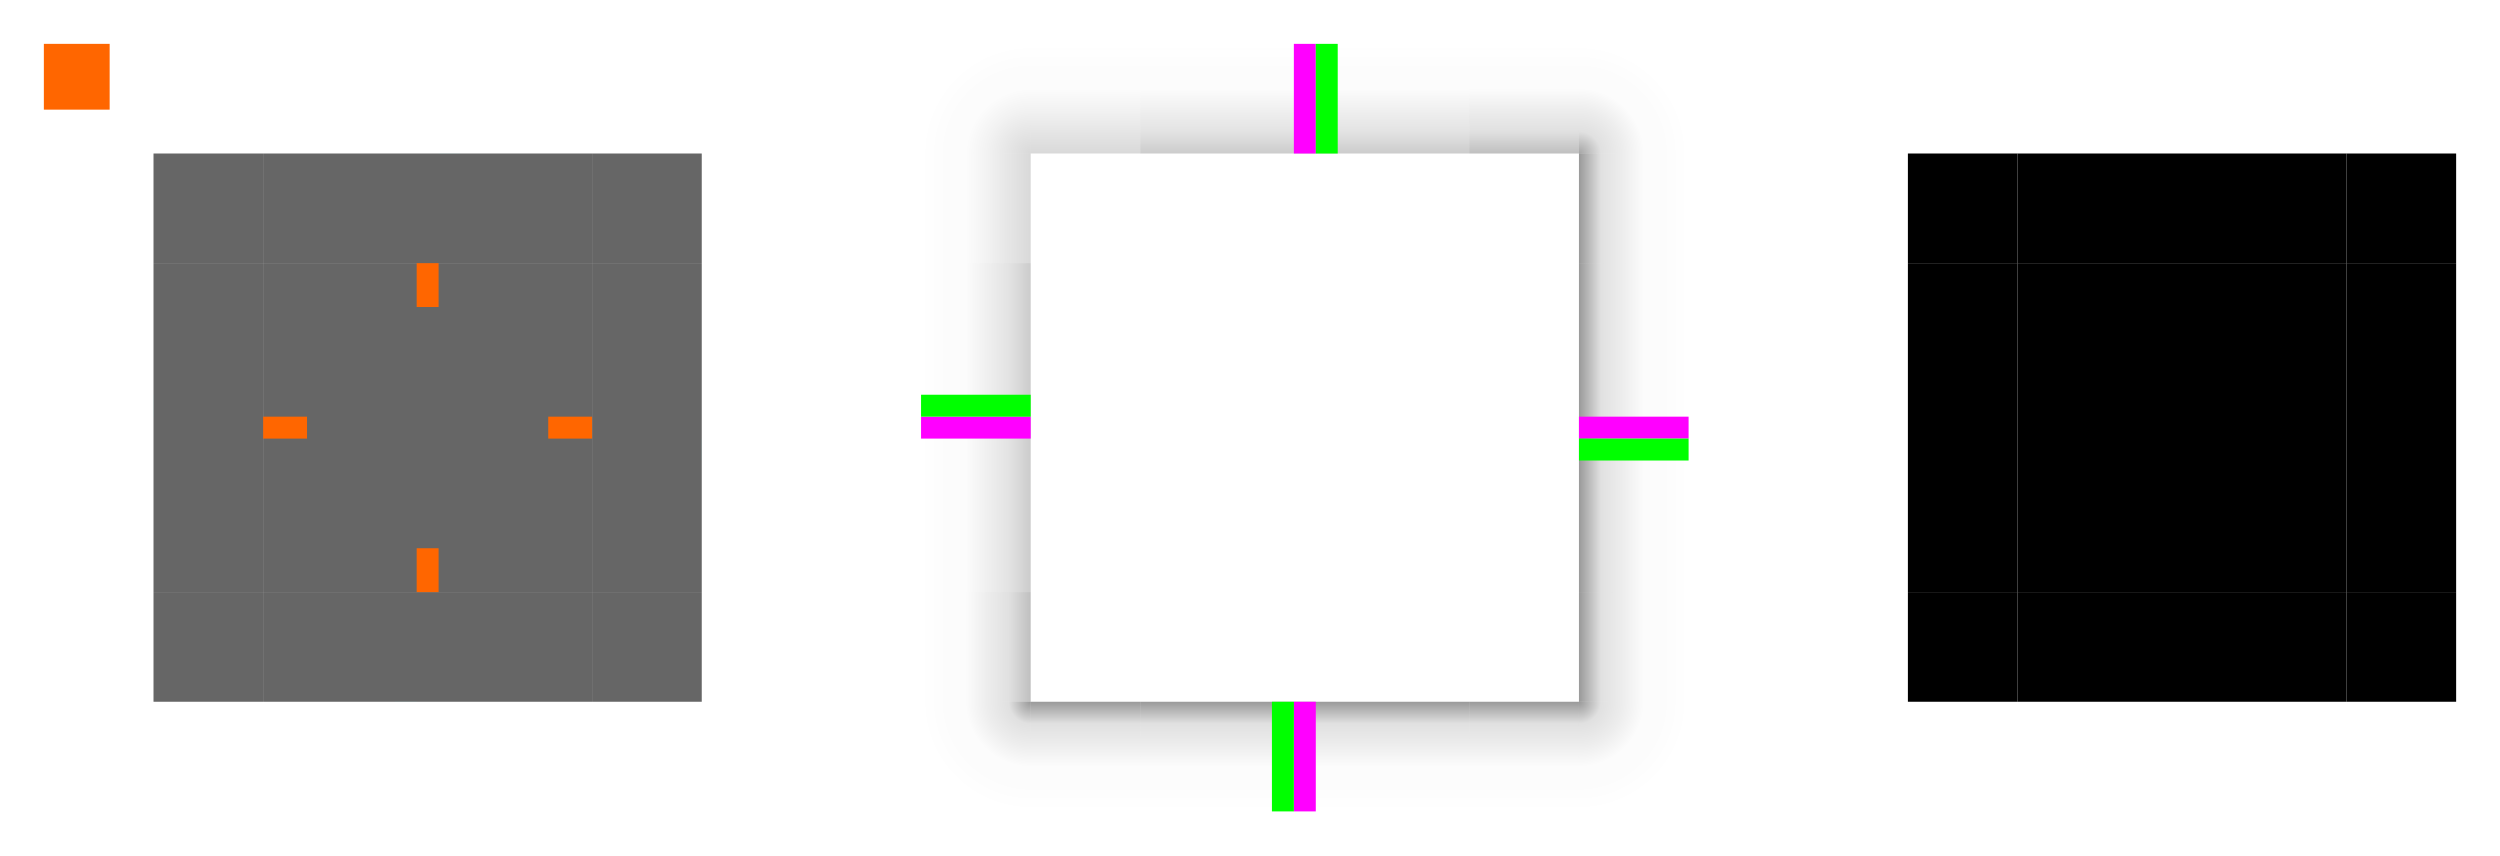
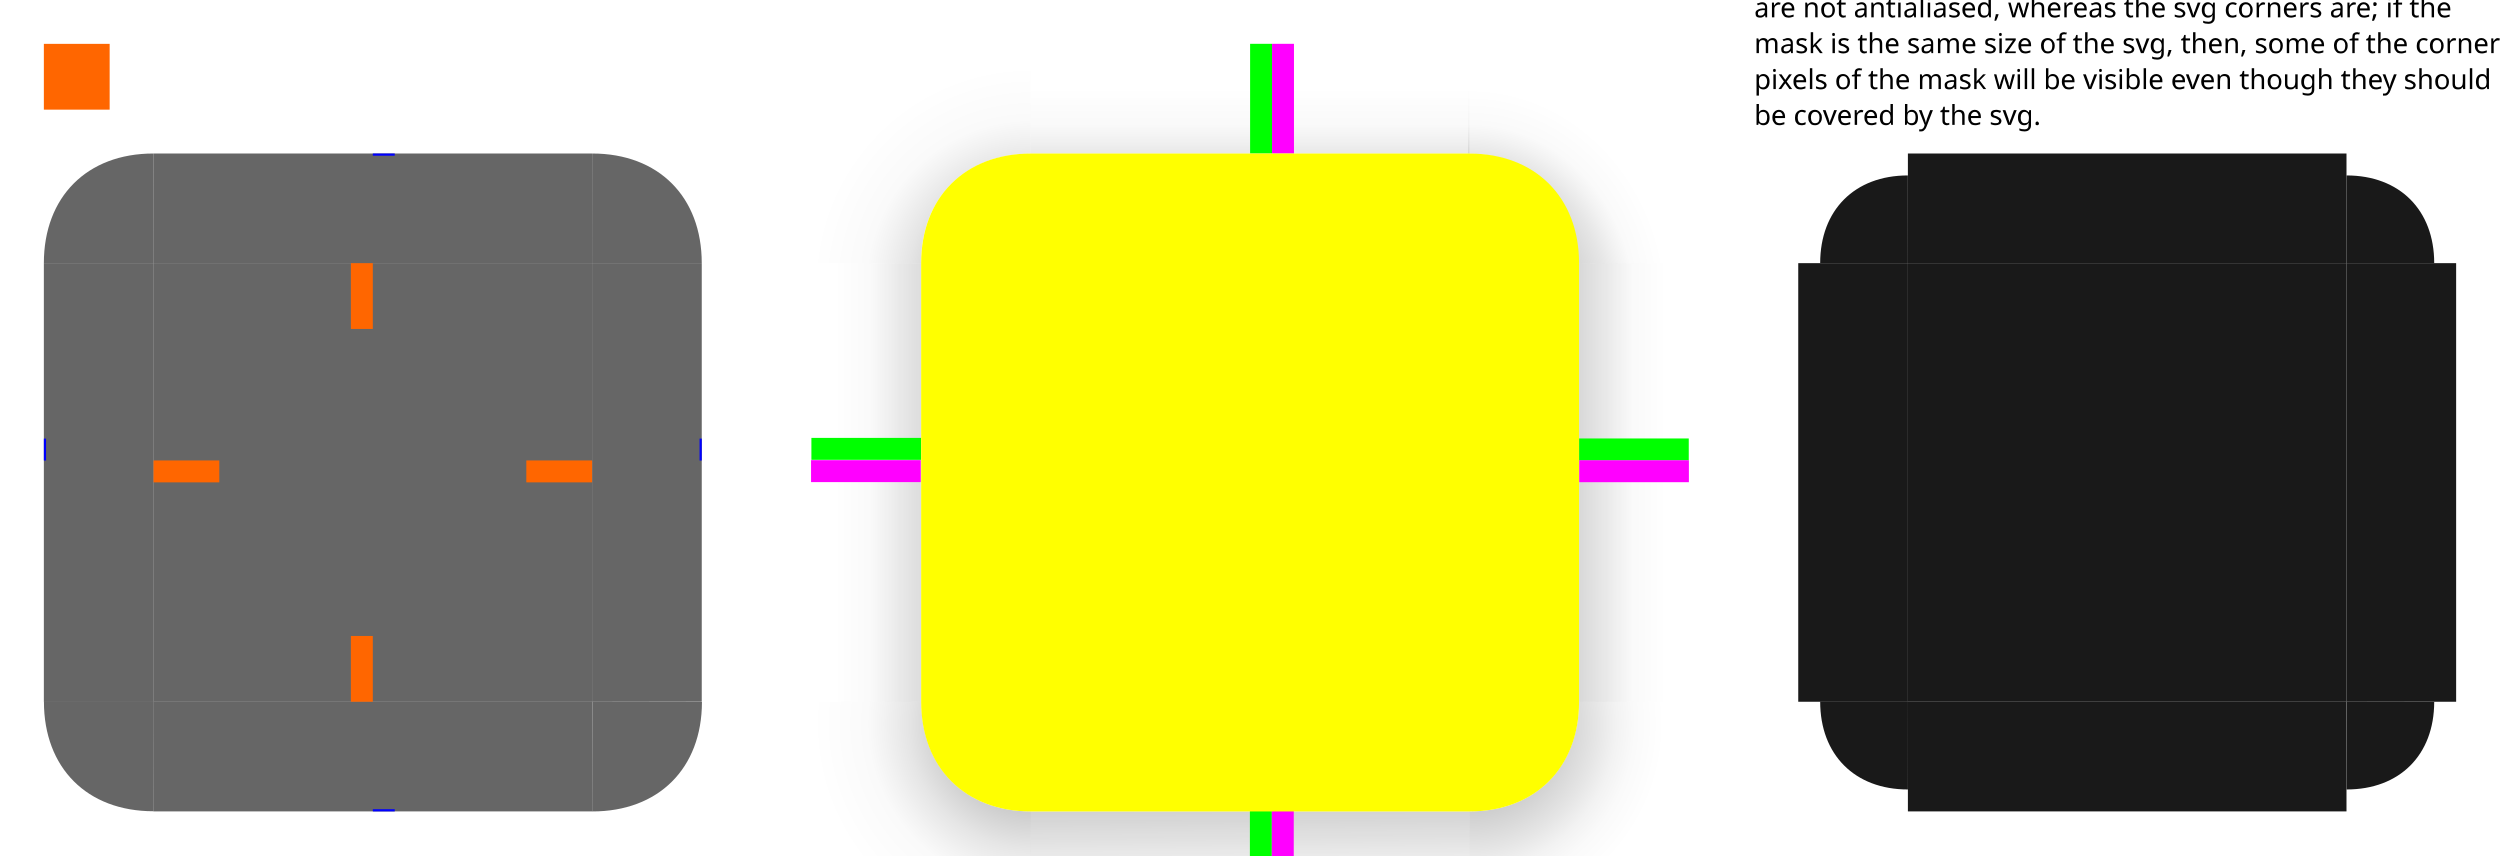
<svg xmlns="http://www.w3.org/2000/svg" xmlns:xlink="http://www.w3.org/1999/xlink" width="114" height="39" viewBox="0 0 114 39" version="1.1" id="svg5">
+   <style id="style321">
+ .ColorScheme-Background { 
+     color:#000000;
+     stop-color:#ff0f1;
+ }
+ </style>
  <defs id="defs2">
-     <linearGradient xlink:href="#linearGradient7934" id="linearGradient2326" gradientUnits="userSpaceOnUse" x1="328" y1="355" x2="328" y2="350" />
-     <linearGradient id="linearGradient7934">
-       <stop style="stop-color:#000000;stop-opacity:0.2" offset="0" id="stop7922" />
-       <stop style="stop-color:#000000;stop-opacity:0.11" offset="0.2" id="stop7924" />
-       <stop style="stop-color:#000000;stop-opacity:0.06" offset="0.4" id="stop7926" />
-       <stop style="stop-color:#000000;stop-opacity:0.01" offset="0.599" id="stop7928" />
-       <stop style="stop-color:#000000;stop-opacity:0.01" offset="0.798" id="stop7930" />
-       <stop style="stop-color:#000000;stop-opacity:0;" offset="1" id="stop7932" />
+     <linearGradient xlink:href="#linearGradient33971" id="linearGradient2868" x1="100.999" y1="180" x2="96.042" y2="180" gradientUnits="userSpaceOnUse" gradientTransform="translate(210.0053,190.0023)" />
+     <linearGradient id="linearGradient33971">
+       <stop style="stop-color:#000000;stop-opacity:0.2;" offset="0" id="stop33961" />
+       <stop style="stop-color:#000000;stop-opacity:0.1;" offset="0.388" id="stop33963" />
+       <stop style="stop-color:#000000;stop-opacity:0.05;" offset="0.556" id="stop33965" />
+       <stop style="stop-color:#000000;stop-opacity:0.02;" offset="0.687" id="stop33967" />
+       <stop style="stop-color:#000000;stop-opacity:0;" offset="1" id="stop33969" />
    </linearGradient>
-     <linearGradient xlink:href="#linearGradient7934" id="linearGradient2328" gradientUnits="userSpaceOnUse" gradientTransform="translate(-695,-40)" x1="328" y1="355" x2="328" y2="350" />
-     <linearGradient xlink:href="#linearGradient7266" id="linearGradient2330" gradientUnits="userSpaceOnUse" gradientTransform="translate(-695,-695)" x1="328" y1="355" x2="328" y2="350" />
-     <linearGradient id="linearGradient7266">
-       <stop style="stop-color:#000000;stop-opacity:0.4" offset="0" id="stop7254" />
-       <stop style="stop-color:#000000;stop-opacity:0.12" offset="0.2" id="stop7256" />
-       <stop style="stop-color:#000000;stop-opacity:0.07" offset="0.4" id="stop7258" />
-       <stop style="stop-color:#000000;stop-opacity:0.01" offset="0.599" id="stop7260" />
-       <stop style="stop-color:#000000;stop-opacity:0.01" offset="0.798" id="stop7262" />
-       <stop style="stop-color:#000000;stop-opacity:0;" offset="1" id="stop7264" />
+     <linearGradient xlink:href="#linearGradient33971" id="linearGradient13808" gradientUnits="userSpaceOnUse" x1="100.557" y1="180" x2="96.042" y2="180" gradientTransform="translate(-440.0053,190.0023)" />
+     <linearGradient xlink:href="#linearGradient33971" id="linearGradient13853" gradientUnits="userSpaceOnUse" gradientTransform="translate(-485.0022,-505.0055)" x1="100.115" y1="180" x2="95.07" y2="179.956" />
+     <linearGradient xlink:href="#linearGradient33971" id="linearGradient13898" gradientUnits="userSpaceOnUse" gradientTransform="translate(255.0023,-505.0053)" x1="101.971" y1="180" x2="97.014" y2="180" />
+     <radialGradient xlink:href="#linearGradient33985" id="radialGradient20098" cx="94.485" cy="170.113" fx="94.485" fy="170.113" r="4.998" gradientTransform="matrix(5.1180452e-4,-1.99725,2.000801,5.1270592e-4,-25.40396,549.5865)" gradientUnits="userSpaceOnUse" />
+     <linearGradient id="linearGradient33985">
+       <stop style="stop-color:#000000;stop-opacity:1;" offset="0" id="stop33973" />
+       <stop style="stop-color:#000000;stop-opacity:0.2;" offset="0.4" id="stop33975" />
+       <stop style="stop-color:#000000;stop-opacity:0.1;" offset="0.566" id="stop33977" />
+       <stop style="stop-color:#000000;stop-opacity:0.05;" offset="0.674" id="stop33979" />
+       <stop style="stop-color:#000000;stop-opacity:0.02;" offset="0.749" id="stop33981" />
+       <stop style="stop-color:#000000;stop-opacity:0;" offset="1" id="stop33983" />
    </linearGradient>
-     <linearGradient xlink:href="#linearGradient7266" id="linearGradient2332" gradientUnits="userSpaceOnUse" gradientTransform="translate(-655,-735)" x1="328" y1="355" x2="328" y2="350" />
-     <radialGradient xlink:href="#linearGradient7162" id="radialGradient5825" cx="340" cy="400" fx="340" fy="400" r="3" gradientUnits="userSpaceOnUse" gradientTransform="matrix(1.666668,-7.1111299e-6,7.1111252e-6,1.666667,-226.6699,-266.6642)" />
-     <linearGradient id="linearGradient7162">
-       <stop style="stop-color:#000000;stop-opacity:0.35" offset="0" id="stop7150" />
-       <stop style="stop-color:#000000;stop-opacity:0.12" offset="0.2" id="stop7152" />
-       <stop style="stop-color:#000000;stop-opacity:0.07" offset="0.4" id="stop7154" />
-       <stop style="stop-color:#000000;stop-opacity:0.01" offset="0.599" id="stop7156" />
-       <stop style="stop-color:#000000;stop-opacity:0.01" offset="0.798" id="stop7158" />
-       <stop style="stop-color:#000000;stop-opacity:0;" offset="1" id="stop7160" />
+     <radialGradient xlink:href="#linearGradient18642" id="radialGradient20098-9" cx="93.977" cy="170.072" fx="93.977" fy="170.072" r="4.998" gradientTransform="matrix(-0.01034398,-1.997223,-1.80627,0.00935499,643.1936,548.0832)" gradientUnits="userSpaceOnUse" />
+     <linearGradient id="linearGradient18642">
+       <stop style="stop-color:#000000;stop-opacity:1;" offset="0" id="stop18638" />
+       <stop style="stop-color:#000000;stop-opacity:0.2;" offset="0.496" id="stop21558" />
+       <stop style="stop-color:#000000;stop-opacity:0.1;" offset="0.693" id="stop20100" />
+       <stop style="stop-color:#000000;stop-opacity:0.05;" offset="0.774" id="stop20102" />
+       <stop style="stop-color:#000000;stop-opacity:0.02;" offset="0.833" id="stop20104" />
+       <stop style="stop-color:#000000;stop-opacity:0;" offset="1" id="stop18640" />
    </linearGradient>
-     <linearGradient xlink:href="#linearGradient921" id="linearGradient6084" x1="337" y1="400" x2="337" y2="395" gradientUnits="userSpaceOnUse" />
-     <linearGradient id="linearGradient921">
-       <stop style="stop-color:#000000;stop-opacity:0.25" offset="0" id="stop909" />
-       <stop style="stop-color:#000000;stop-opacity:0.12" offset="0.2" id="stop911" />
-       <stop style="stop-color:#000000;stop-opacity:0.07" offset="0.4" id="stop913" />
-       <stop style="stop-color:#000000;stop-opacity:0.01" offset="0.599" id="stop915" />
-       <stop style="stop-color:#000000;stop-opacity:0.01" offset="0.798" id="stop917" />
-       <stop style="stop-color:#000000;stop-opacity:0;" offset="1" id="stop919" />
+     <radialGradient xlink:href="#linearGradient33985" id="radialGradient20098-5" cx="94.95" cy="169.605" fx="94.95" fy="169.605" r="4.998" gradientTransform="matrix(-1.99725,-5.1180452e-4,5.1270592e-4,-2.000801,504.5934,720.4062)" gradientUnits="userSpaceOnUse" />
+     <radialGradient xlink:href="#linearGradient44269" id="radialGradient20098-5-2" cx="94.994" cy="169.605" fx="94.994" fy="169.605" r="4.998" gradientTransform="matrix(1.767431,-5.7825657e-4,-5.7941508e-4,-1.770901,167.2616,681.4203)" gradientUnits="userSpaceOnUse" />
+     <linearGradient id="linearGradient44269">
+       <stop style="stop-color:#000000;stop-opacity:1;" offset="0" id="stop44257" />
+       <stop style="stop-color:#000000;stop-opacity:0.2;" offset="0.437" id="stop44259" />
+       <stop style="stop-color:#000000;stop-opacity:0.1;" offset="0.651" id="stop44261" />
+       <stop style="stop-color:#000000;stop-opacity:0.05;" offset="0.751" id="stop44263" />
+       <stop style="stop-color:#000000;stop-opacity:0.02;" offset="0.849" id="stop44265" />
+       <stop style="stop-color:#000000;stop-opacity:0;" offset="1" id="stop44267" />
    </linearGradient>
-     <linearGradient xlink:href="#linearGradient7266" id="linearGradient6281" gradientUnits="userSpaceOnUse" x1="337" y1="400" x2="337" y2="395" gradientTransform="rotate(90,337.5,402.5)" />
-     <radialGradient xlink:href="#linearGradient7266" id="radialGradient5825-1" cx="340" cy="400" fx="340" fy="400" r="3" gradientUnits="userSpaceOnUse" gradientTransform="matrix(1.666668,-7.1111299e-6,7.1111252e-6,1.666667,-226.6699,-266.6642)" />
-     <linearGradient xlink:href="#linearGradient7266" id="linearGradient6915" gradientUnits="userSpaceOnUse" x1="337" y1="400" x2="337" y2="395" />
-     <radialGradient xlink:href="#linearGradient7266" id="radialGradient5825-2" cx="340" cy="400" fx="340" fy="400" r="3" gradientUnits="userSpaceOnUse" gradientTransform="matrix(1.666668,-7.1111299e-6,7.1111252e-6,1.666667,-226.6699,-266.6642)" />
-     <linearGradient xlink:href="#linearGradient921" id="linearGradient6995" gradientUnits="userSpaceOnUse" gradientTransform="rotate(90,337.5,402.5)" x1="337" y1="400" x2="337" y2="395" />
-     <radialGradient xlink:href="#linearGradient7692" id="radialGradient5825-5" cx="340" cy="400" fx="340" fy="400" r="3" gradientUnits="userSpaceOnUse" gradientTransform="matrix(1.666668,-7.1111299e-6,7.1111252e-6,1.666667,-226.6699,-266.6642)" />
-     <linearGradient id="linearGradient7692">
-       <stop style="stop-color:#000000;stop-opacity:0.15" offset="0" id="stop7680" />
-       <stop style="stop-color:#000000;stop-opacity:0.1" offset="0.2" id="stop7682" />
-       <stop style="stop-color:#000000;stop-opacity:0.05" offset="0.4" id="stop7684" />
-       <stop style="stop-color:#000000;stop-opacity:0.01" offset="0.599" id="stop7686" />
-       <stop style="stop-color:#000000;stop-opacity:0.01" offset="0.798" id="stop7688" />
-       <stop style="stop-color:#000000;stop-opacity:0;" offset="1" id="stop7690" />
-     </linearGradient>
-     <linearGradient xlink:href="#linearGradient7692" id="linearGradient7071" gradientUnits="userSpaceOnUse" x1="337" y1="400" x2="337" y2="395" />
-     <linearGradient xlink:href="#linearGradient7692" id="linearGradient7073" gradientUnits="userSpaceOnUse" gradientTransform="rotate(90,337.5,402.5)" x1="337" y1="400" x2="337" y2="395" />
-     <linearGradient xlink:href="#linearGradient7266" id="linearGradient1226" gradientUnits="userSpaceOnUse" gradientTransform="rotate(90,337.5,402.5)" x1="337" y1="400" x2="337" y2="395" />
-     <linearGradient xlink:href="#linearGradient7266" id="linearGradient1228" gradientUnits="userSpaceOnUse" x1="337" y1="400" x2="337" y2="395" />
  </defs>
  <g id="layer1" transform="translate(-268,-348)">
-     <rect style="opacity:1;fill-opacity:0.6;fill-rule:nonzero" id="center" width="15" height="15" x="280" y="360" class="ColorScheme-Background" />
-     <rect style="opacity:1;fill-opacity:0.6;fill-rule:evenodd" id="right" width="5" height="15" x="295" y="360" class="ColorScheme-Background" />
-     <rect style="opacity:1;fill-opacity:0.6;fill-rule:nonzero" id="top" width="15" height="5" x="280" y="355" class="ColorScheme-Background" />
-     <rect style="opacity:1;fill-opacity:0.6;fill-rule:evenodd" id="left" width="5" height="15" x="275" y="360" class="ColorScheme-Background" />
-     <rect style="opacity:1;fill-opacity:0.6;fill-rule:evenodd" id="bottom" width="15" height="5" x="280" y="375" class="ColorScheme-Background" />
-     <rect style="fill:#000000;fill-opacity:1;fill-rule:nonzero" id="mask-center" width="15" height="15" x="360" y="360" />
-     <rect style="fill:#000000;fill-opacity:1;fill-rule:evenodd" id="mask-right" width="5" height="15" x="375" y="360" />
-     <rect style="fill:#000000;fill-opacity:1;fill-rule:nonzero" id="mask-top" width="15" height="5" x="360" y="355" />
-     <rect style="fill:#000000;fill-opacity:1;fill-rule:evenodd" id="mask-left" width="5" height="15" x="355" y="360" />
-     <rect style="fill:#000000;fill-opacity:1;fill-rule:evenodd" id="mask-bottom" width="15" height="5" x="360" y="375" />
-     <rect style="opacity:1;fill:#ff6600;fill-opacity:1;fill-rule:nonzero;stroke-width:0.632" id="hint-left-margin" width="2" height="1" x="-282" y="367" transform="scale(-1,1)" />
-     <rect style="opacity:1;fill:#ff6600;fill-opacity:1;fill-rule:nonzero;stroke-width:0.632" id="hint-top-margin" width="1" height="2" x="287" y="-362" transform="scale(1,-1)" />
-     <rect style="opacity:1;fill:#ff6600;fill-opacity:1;fill-rule:nonzero;stroke-width:0.632" id="hint-right-margin" width="2" height="1" x="-295" y="367" transform="scale(-1,1)" />
-     <rect style="opacity:1;fill:#ff6600;fill-opacity:1;fill-rule:nonzero;stroke-width:0.632" id="hint-bottom-margin" width="1" height="2" x="287" y="-375" transform="scale(1,-1)" />
-     <rect style="opacity:1;fill:#00ffff;fill-opacity:1;fill-rule:nonzero;stroke-width:0.012" id="hint-left-inset" width="0.001" height="1" x="275" y="366" />
-     <rect style="opacity:1;fill:#00ffff;fill-opacity:1;fill-rule:nonzero;stroke-width:0.012" id="hint-top-inset" width="1" height="0.001" x="288" y="355" />
-     <rect style="opacity:1;fill:#00ffff;fill-opacity:1;fill-rule:nonzero;stroke-width:0.012" id="hint-right-inset" width="0.001" height="1" x="300" y="368" />
-     <rect style="opacity:1;fill:#00ffff;fill-opacity:1;fill-rule:nonzero;stroke-width:0.012" id="hint-bottom-inset" width="1" height="0.001" x="286" y="380" />
    <rect style="opacity:1;fill:#ff6600;fill-opacity:1;fill-rule:nonzero;stroke-width:0.6" id="hint-tile-center" width="3" height="3" x="270" y="350" />
    <g id="g4866">
      <g id="g4869" />
    </g>
-     <rect style="fill-opacity:0.6;fill-rule:nonzero" id="topleft" width="5" height="5" x="275" y="355" class="ColorScheme-Background" />
-     <rect style="fill-opacity:0.6;fill-rule:nonzero" id="topright" width="5" height="5" x="295" y="355" class="ColorScheme-Background" />
-     <rect style="fill-opacity:0.6;fill-rule:nonzero" id="bottomright" width="5" height="5" x="295" y="375" class="ColorScheme-Background" />
-     <rect style="fill-opacity:0.6;fill-rule:nonzero" id="bottomleft" width="5" height="5" x="275" y="375" class="ColorScheme-Background" />
-     <rect style="fill:#000000;fill-opacity:1;fill-rule:nonzero;stroke-width:0.577" id="mask-topleft" width="5" height="5" x="355" y="355" />
-     <rect style="fill:#000000;fill-opacity:1;fill-rule:nonzero;stroke-width:0.577" id="mask-topright" width="5" height="5" x="375" y="355" />
-     <rect style="fill:#000000;fill-opacity:1;fill-rule:nonzero;stroke-width:0.577" id="mask-bottomright" width="5" height="5" x="375" y="375" />
-     <rect style="fill:#000000;fill-opacity:1;fill-rule:nonzero;stroke-width:0.577" id="mask-bottomleft" width="5" height="5" x="355" y="375" />
-     <rect style="fill:url(#linearGradient2326);fill-opacity:1;fill-rule:nonzero" id="shadow-top" width="15" height="5" x="320" y="350" />
-     <rect style="fill:url(#linearGradient2328);fill-opacity:1;fill-rule:nonzero" id="shadow-lef" width="15" height="5" x="-375" y="310" transform="rotate(-90)" />
-     <rect style="fill:url(#linearGradient2330);fill-opacity:1;fill-rule:nonzero" id="shadow-right" width="15" height="5" x="-375" y="-345" transform="matrix(0,-1,-1,0,0,0)" />
-     <rect style="fill:url(#linearGradient2332);fill-opacity:1;fill-rule:nonzero" id="shadow-bottom" width="15" height="5" x="-335" y="-385" transform="scale(-1)" />
-     <rect style="fill:#ff00ff;fill-opacity:1;fill-rule:nonzero;stroke:none;stroke-opacity:0.31" id="shadow-hint-top-margin-1" width="1" height="5" x="327" y="350" />
-     <rect style="fill:#ff00ff;fill-opacity:1;fill-rule:nonzero;stroke:none;stroke-opacity:0.31" id="shadow-hint-right-margin-4" width="5" height="1" x="340" y="367" />
-     <rect style="fill:#ff00ff;fill-opacity:1;fill-rule:nonzero;stroke:none;stroke-opacity:0.31" id="shadow-hint-bottom-margin-5" width="1" height="5" x="327" y="380" />
-     <rect style="fill:#ff00ff;fill-opacity:1;fill-rule:nonzero;stroke:none;stroke-opacity:0.31" id="shadow-hint-left-margin-2" width="5" height="1" x="310" y="367" />
-     <rect style="fill:#00ff00;fill-opacity:1;fill-rule:nonzero;stroke:none;stroke-opacity:0.31" id="shadow-hint-top-inset-1" width="1" height="5" x="328" y="350" />
-     <rect style="fill:#00ff00;fill-opacity:1;fill-rule:nonzero;stroke:none;stroke-opacity:0.31" id="shadow-hint-right-inset-1" width="5" height="1" x="340" y="368" />
-     <rect style="fill:#00ff00;fill-opacity:1;fill-rule:nonzero;stroke:none;stroke-opacity:0.31" id="shadow-hint-bottom-inset-9" width="1" height="5" x="326" y="380" />
-     <rect style="fill:#00ff00;fill-opacity:1;fill-rule:nonzero;stroke:none;stroke-opacity:0.31" id="shadow-hint-left-inset-8" width="5" height="1" x="310" y="366" />
-     <g id="shadow-topright" transform="translate(0,-45)">
-       <path style="fill:url(#radialGradient5825);fill-opacity:1;stroke:none;stroke-width:1px;stroke-linecap:butt;stroke-linejoin:miter;stroke-opacity:1" d="m 340,395 v 5 h 5 v -5 z" id="path5817" />
-       <path style="fill:url(#linearGradient6084);fill-opacity:1;stroke:none;stroke-width:1px;stroke-linecap:butt;stroke-linejoin:miter;stroke-opacity:1" d="m 335,400 v -5 h 5 v 5 z" id="path6010" />
-       <path style="fill:url(#linearGradient1226);fill-opacity:1;stroke:none;stroke-width:1px;stroke-linecap:butt;stroke-linejoin:miter;stroke-opacity:1" d="m 340,400 h 5 v 5 h -5 z" id="path6010-6" />
-     </g>
-     <g id="shadow-bottomright" transform="rotate(90,350,390)">
-       <path style="fill:url(#radialGradient5825-1);fill-opacity:1;stroke:none;stroke-width:1px;stroke-linecap:butt;stroke-linejoin:miter;stroke-opacity:1" d="m 340,395 v 5 h 5 v -5 z" id="path5817-4" />
-       <path style="fill:url(#linearGradient1228);fill-opacity:1;stroke:none;stroke-width:1px;stroke-linecap:butt;stroke-linejoin:miter;stroke-opacity:1" d="m 335,400 v -5 h 5 v 5 z" id="path6010-4" />
-       <path style="fill:url(#linearGradient6281);fill-opacity:1;stroke:none;stroke-width:1px;stroke-linecap:butt;stroke-linejoin:miter;stroke-opacity:1" d="m 340,400 h 5 v 5 h -5 z" id="path6010-6-8" />
-     </g>
-     <g id="shadow-bottomleft" transform="rotate(180,327.5,390)">
-       <path style="fill:url(#radialGradient5825-2);fill-opacity:1;stroke:none;stroke-width:1px;stroke-linecap:butt;stroke-linejoin:miter;stroke-opacity:1" d="m 340,395 v 5 h 5 v -5 z" id="path5817-7" />
-       <path style="fill:url(#linearGradient6915);fill-opacity:1;stroke:none;stroke-width:1px;stroke-linecap:butt;stroke-linejoin:miter;stroke-opacity:1" d="m 335,400 v -5 h 5 v 5 z" id="path6010-61" />
-       <path style="fill:url(#linearGradient6995);fill-opacity:1;stroke:none;stroke-width:1px;stroke-linecap:butt;stroke-linejoin:miter;stroke-opacity:1" d="m 340,400 h 5 v 5 h -5 z" id="path6010-6-6" />
-     </g>
-     <g id="shadow-topleft" transform="rotate(-90,305,390)">
-       <path style="fill:url(#radialGradient5825-5);fill-opacity:1;stroke:none;stroke-width:1px;stroke-linecap:butt;stroke-linejoin:miter;stroke-opacity:1" d="m 340,395 v 5 h 5 v -5 z" id="path5817-8" />
-       <path style="fill:url(#linearGradient7071);fill-opacity:1;stroke:none;stroke-width:1px;stroke-linecap:butt;stroke-linejoin:miter;stroke-opacity:1" d="m 335,400 v -5 h 5 v 5 z" id="path6010-8" />
-       <path style="fill:url(#linearGradient7073);fill-opacity:1;stroke:none;stroke-width:1px;stroke-linecap:butt;stroke-linejoin:miter;stroke-opacity:1" d="m 340,400 h 5 v 5 h -5 z" id="path6010-6-83" />
-     </g>
+     <rect id="mask-center" width="20" height="20" x="355" y="360" style="opacity:0.9;fill:currentColor" />
+     <rect id="mask-top" width="20" height="5" x="355" y="355" style="opacity:0.9;fill:currentColor" />
+     <rect id="mask-right" width="5" height="20" x="375" y="360" style="opacity:0.9;fill:currentColor" />
+     <rect id="mask-left" width="5" height="20" x="350" y="360" style="opacity:0.9;fill:currentColor" />
+     <rect id="mask-bottom" width="20" height="5" x="355" y="380" style="opacity:0.9;fill:currentColor" />
+     <path style="opacity:0.9;fill:currentColor;stroke-width:0.8" d="m 375,360 h 4 c 0,-2.418 -1.573,-4 -3.998,-4 z" id="mask-topright" />
+     <path style="opacity:0.9;fill:currentColor;stroke-width:0.8" d="m 355,360 h -4 c 0,-2.418 1.573,-4 3.998,-4 z" id="mask-topleft" />
+     <path style="opacity:0.9;fill:currentColor;stroke-width:0.801" d="m 355.003,379.993 h -4.003 c 0,2.422 1.575,4.007 4.001,4.007 z" id="mask-bottomleft" />
+     <path style="opacity:0.9;fill:currentColor;stroke-width:0.799" d="m 375.008,380.002 -0.005,3.998 c 2.414,0.002 3.994,-1.568 3.997,-3.991 z" id="mask-bottomright" />
+     <text xml:space="preserve" style="font-stretch:condensed;font-size:1.252px;font-family:Impact;-inkscape-font-specification:'Impact Condensed';text-align:start;text-anchor:start;fill:#ff0000;stroke:#000000;stroke-width:5.729;stroke-linecap:round" x="347.987" y="347.149" id="text1204">
+       <tspan id="tspan1202" x="347.987" y="347.149" style="font-style:normal;font-variant:normal;font-weight:normal;font-stretch:normal;font-size:1.252px;font-family:'Noto Sans';-inkscape-font-specification:'Noto Sans';text-align:start;text-anchor:start;fill:#000000;stroke:none;stroke-width:5.729">The corners of the mask are 1px  smaller because they</tspan>
+       <tspan x="347.987" y="348.787" style="font-style:normal;font-variant:normal;font-weight:normal;font-stretch:normal;font-size:1.252px;font-family:'Noto Sans';-inkscape-font-specification:'Noto Sans';text-align:start;text-anchor:start;fill:#000000;stroke:none;stroke-width:5.729" id="tspan1358">are not antialiased, whereas the svg corners are; if the</tspan>
+       <tspan x="347.987" y="350.424" style="font-style:normal;font-variant:normal;font-weight:normal;font-stretch:normal;font-size:1.252px;font-family:'Noto Sans';-inkscape-font-specification:'Noto Sans';text-align:start;text-anchor:start;fill:#000000;stroke:none;stroke-width:5.729" id="tspan1360">mask is the same size of the svg, then, some of the corner</tspan>
+       <tspan x="347.987" y="352.062" style="font-style:normal;font-variant:normal;font-weight:normal;font-stretch:normal;font-size:1.252px;font-family:'Noto Sans';-inkscape-font-specification:'Noto Sans';text-align:start;text-anchor:start;fill:#000000;stroke:none;stroke-width:5.729" id="tspan1362">pixels of the mask will be visible even though they should</tspan>
+       <tspan x="347.987" y="353.699" style="font-style:normal;font-variant:normal;font-weight:normal;font-stretch:normal;font-size:1.252px;font-family:'Noto Sans';-inkscape-font-specification:'Noto Sans';text-align:start;text-anchor:start;fill:#000000;stroke:none;stroke-width:5.729" id="tspan1364">be covered by the svg.</tspan>
+     </text>
+     <rect id="center" width="20" height="20" x="275" y="360" style="opacity:0.6;fill:currentColor" class="ColorScheme-Background" />
+     <rect id="top" width="20" height="5" x="275" y="355" style="opacity:0.6;fill:currentColor" class="ColorScheme-Background" />
+     <rect id="right" width="5" height="20" x="295" y="360" style="opacity:0.6;fill:currentColor" class="ColorScheme-Background" />
+     <rect id="left" width="5" height="20" x="270" y="360" style="opacity:0.6;fill:currentColor" class="ColorScheme-Background" />
+     <rect id="bottom" width="20" height="5" x="275" y="380" style="opacity:0.6;fill:currentColor" class="ColorScheme-Background" />
+     <path style="opacity:0.6;fill:currentColor" d="m 295,360 h 5 c 0,-3.023 -1.967,-5 -4.997,-5 z" id="topright" class="ColorScheme-Background" />
+     <path style="opacity:0.6;fill:currentColor" d="m 275,360 h -5 c 0,-3.023 1.967,-5 4.997,-5 z" id="topleft" class="ColorScheme-Background" />
+     <path style="opacity:0.6;fill:currentColor" d="m 275.003,379.993 h -5 c 0,3.023 1.967,5 4.997,5 z" id="bottomleft" class="ColorScheme-Background" />
+     <path style="opacity:0.6;fill:currentColor" d="m 295.009,380.002 -0.006,5 c 3.023,0.003 5.002,-1.961 5.006,-4.991 z" id="bottomright" class="ColorScheme-Background" />
+     <rect style="fill:#ff6600;stroke-width:0.849" id="hint-top-margin" width="1" height="3" x="284" y="360" />
+     <rect style="fill:#ff6600;stroke-width:0.849" id="hint-bottom-margin" width="1" height="3" x="284" y="377" />
+     <rect style="fill:#ff6600;stroke-width:0.849" id="hint-right-margin" width="1" height="3" x="368.996" y="-295" transform="rotate(90)" />
+     <rect style="fill:#ff6600;stroke-width:0.849" id="hint-left-margin" width="1" height="3" x="368.996" y="-278" transform="rotate(90)" />
+     <rect style="fill:#0000ff;stroke-width:0.155" id="hint-top-inset" width="1" height="0.1" x="285" y="355" />
+     <rect style="fill:#0000ff;stroke-width:0.155" id="hint-bottom-inset" width="1" height="0.1" x="285" y="384.9" />
+     <rect style="fill:#0000ff;stroke-width:0.155" id="hint-right-inset" width="1" height="0.1" x="368" y="-300" transform="rotate(90)" />
+     <rect style="fill:#0000ff;stroke-width:0.155" id="hint-left-inset" width="1" height="0.1" x="368" y="-270.1" transform="rotate(90)" />
+     <rect id="shadow-left" width="5" height="20" x="305.005" y="360.002" style="opacity:0.9;fill:url(#linearGradient2868);fill-opacity:1;stroke-width:1;stroke-dasharray:none" />
+     <rect id="shadow-right" width="5" height="20" x="-345.005" y="360.002" style="opacity:0.9;fill:url(#linearGradient13808);fill-opacity:1;stroke-width:1;stroke-dasharray:none" transform="scale(-1,1)" />
+     <rect id="shadow-bottom" width="5" height="20" x="-390.002" y="-335.006" style="opacity:0.9;fill:url(#linearGradient13853);fill-opacity:1;stroke-width:1;stroke-dasharray:none" transform="matrix(0,-1,-1,0,0,0)" />
+     <rect id="shadow-top" width="5" height="20" x="350.002" y="-335.005" style="opacity:0.9;fill:url(#linearGradient13898);fill-opacity:1;stroke-width:1;stroke-dasharray:none" transform="rotate(90)" />
+     <path style="fill:url(#radialGradient20098);fill-opacity:1;stroke-width:0.999;stroke-dasharray:none" d="m 305.004,360 3e-5,-2.987 c 0,-4.02 2.987,-7.014 6.996,-7.014 l 3,0.007 v 4.997 c -2.968,0.012 -4.997,1.971 -4.999,4.997 z" id="shadow-topleft" />
+     <path style="fill:url(#radialGradient20098-9);fill-opacity:1;stroke-width:0.999;stroke-dasharray:none" d="m 344.941,360.003 -3e-5,-2.987 c 0,-4.02 -2.987,-7.014 -6.996,-7.014 l -3,0.007 v 4.997 c 2.968,0.012 4.997,1.971 4.999,4.997 z" id="shadow-topright" />
+     <path style="fill:url(#radialGradient20098-5);fill-opacity:1;stroke-width:0.999;stroke-dasharray:none" d="m 315.007,389.998 -2.987,-3e-5 c -4.02,0 -7.014,-2.987 -7.014,-6.996 l 0.007,-3 h 4.997 c 0.012,2.968 1.971,4.997 4.997,4.999 z" id="shadow-bottomleft" />
+     <path style="fill:url(#radialGradient20098-5-2);fill-opacity:1;stroke-width:0.999;stroke-dasharray:none" d="m 335.005,389.998 2.988,-3e-5 c 4.021,0 7.014,-2.987 7.014,-6.996 l -0.007,-3 h -4.997 c -0.012,2.968 -1.971,4.997 -4.997,4.999 z" id="shadow-bottomright" />
+     <rect style="fill:#00ff00;stroke-width:1.008" id="shadow-hint-top-margin" width="1" height="5" x="325.005" y="349.998" />
+     <rect style="fill:#ff00ff;stroke-width:1.008" id="shadow-hint-top-inset" width="1" height="5" x="326.005" y="349.998" />
+     <rect style="fill:#00ff00;stroke-width:1.008" id="shadow-hint-bottom-margin" width="1" height="5" x="324.995" y="384.969" />
+     <rect style="fill:#ff00ff;stroke-width:1.008" id="shadow-hint-bottom-inset" width="1" height="5" x="325.995" y="384.969" />
+     <rect style="fill:#00ff00;stroke-width:1.008" id="shadow-hint-right-margin" width="1" height="5" x="-368.994" y="340.007" transform="rotate(-90)" />
+     <rect style="fill:#ff00ff;stroke-width:1.008" id="shadow-hint-right-inset" width="1" height="5" x="-369.988" y="340.013" transform="rotate(-90)" />
+     <rect style="fill:#00ff00;stroke-width:1.008" id="shadow-hint-left-margin" width="1" height="5" x="-368.968" y="-310" transform="matrix(0,-1,-1,0,0,0)" />
+     <rect style="fill:#ff00ff;stroke-width:1.008" id="shadow-hint-left-inset" width="1" height="5" x="-369.984" y="-309.984" transform="matrix(0,-1,-1,0,0,0)" />
+     <path style="fill:#ffff00" d="m 310.005,360.002 c 0,-3 2,-5 5,-5 h 20 c 3,0 5,2 5,5 v 20 c 0,3 -2,5 -5,5 h -20 c -3,0 -5,-2 -5,-5 z" id="path1292" />
  </g>
</svg>
